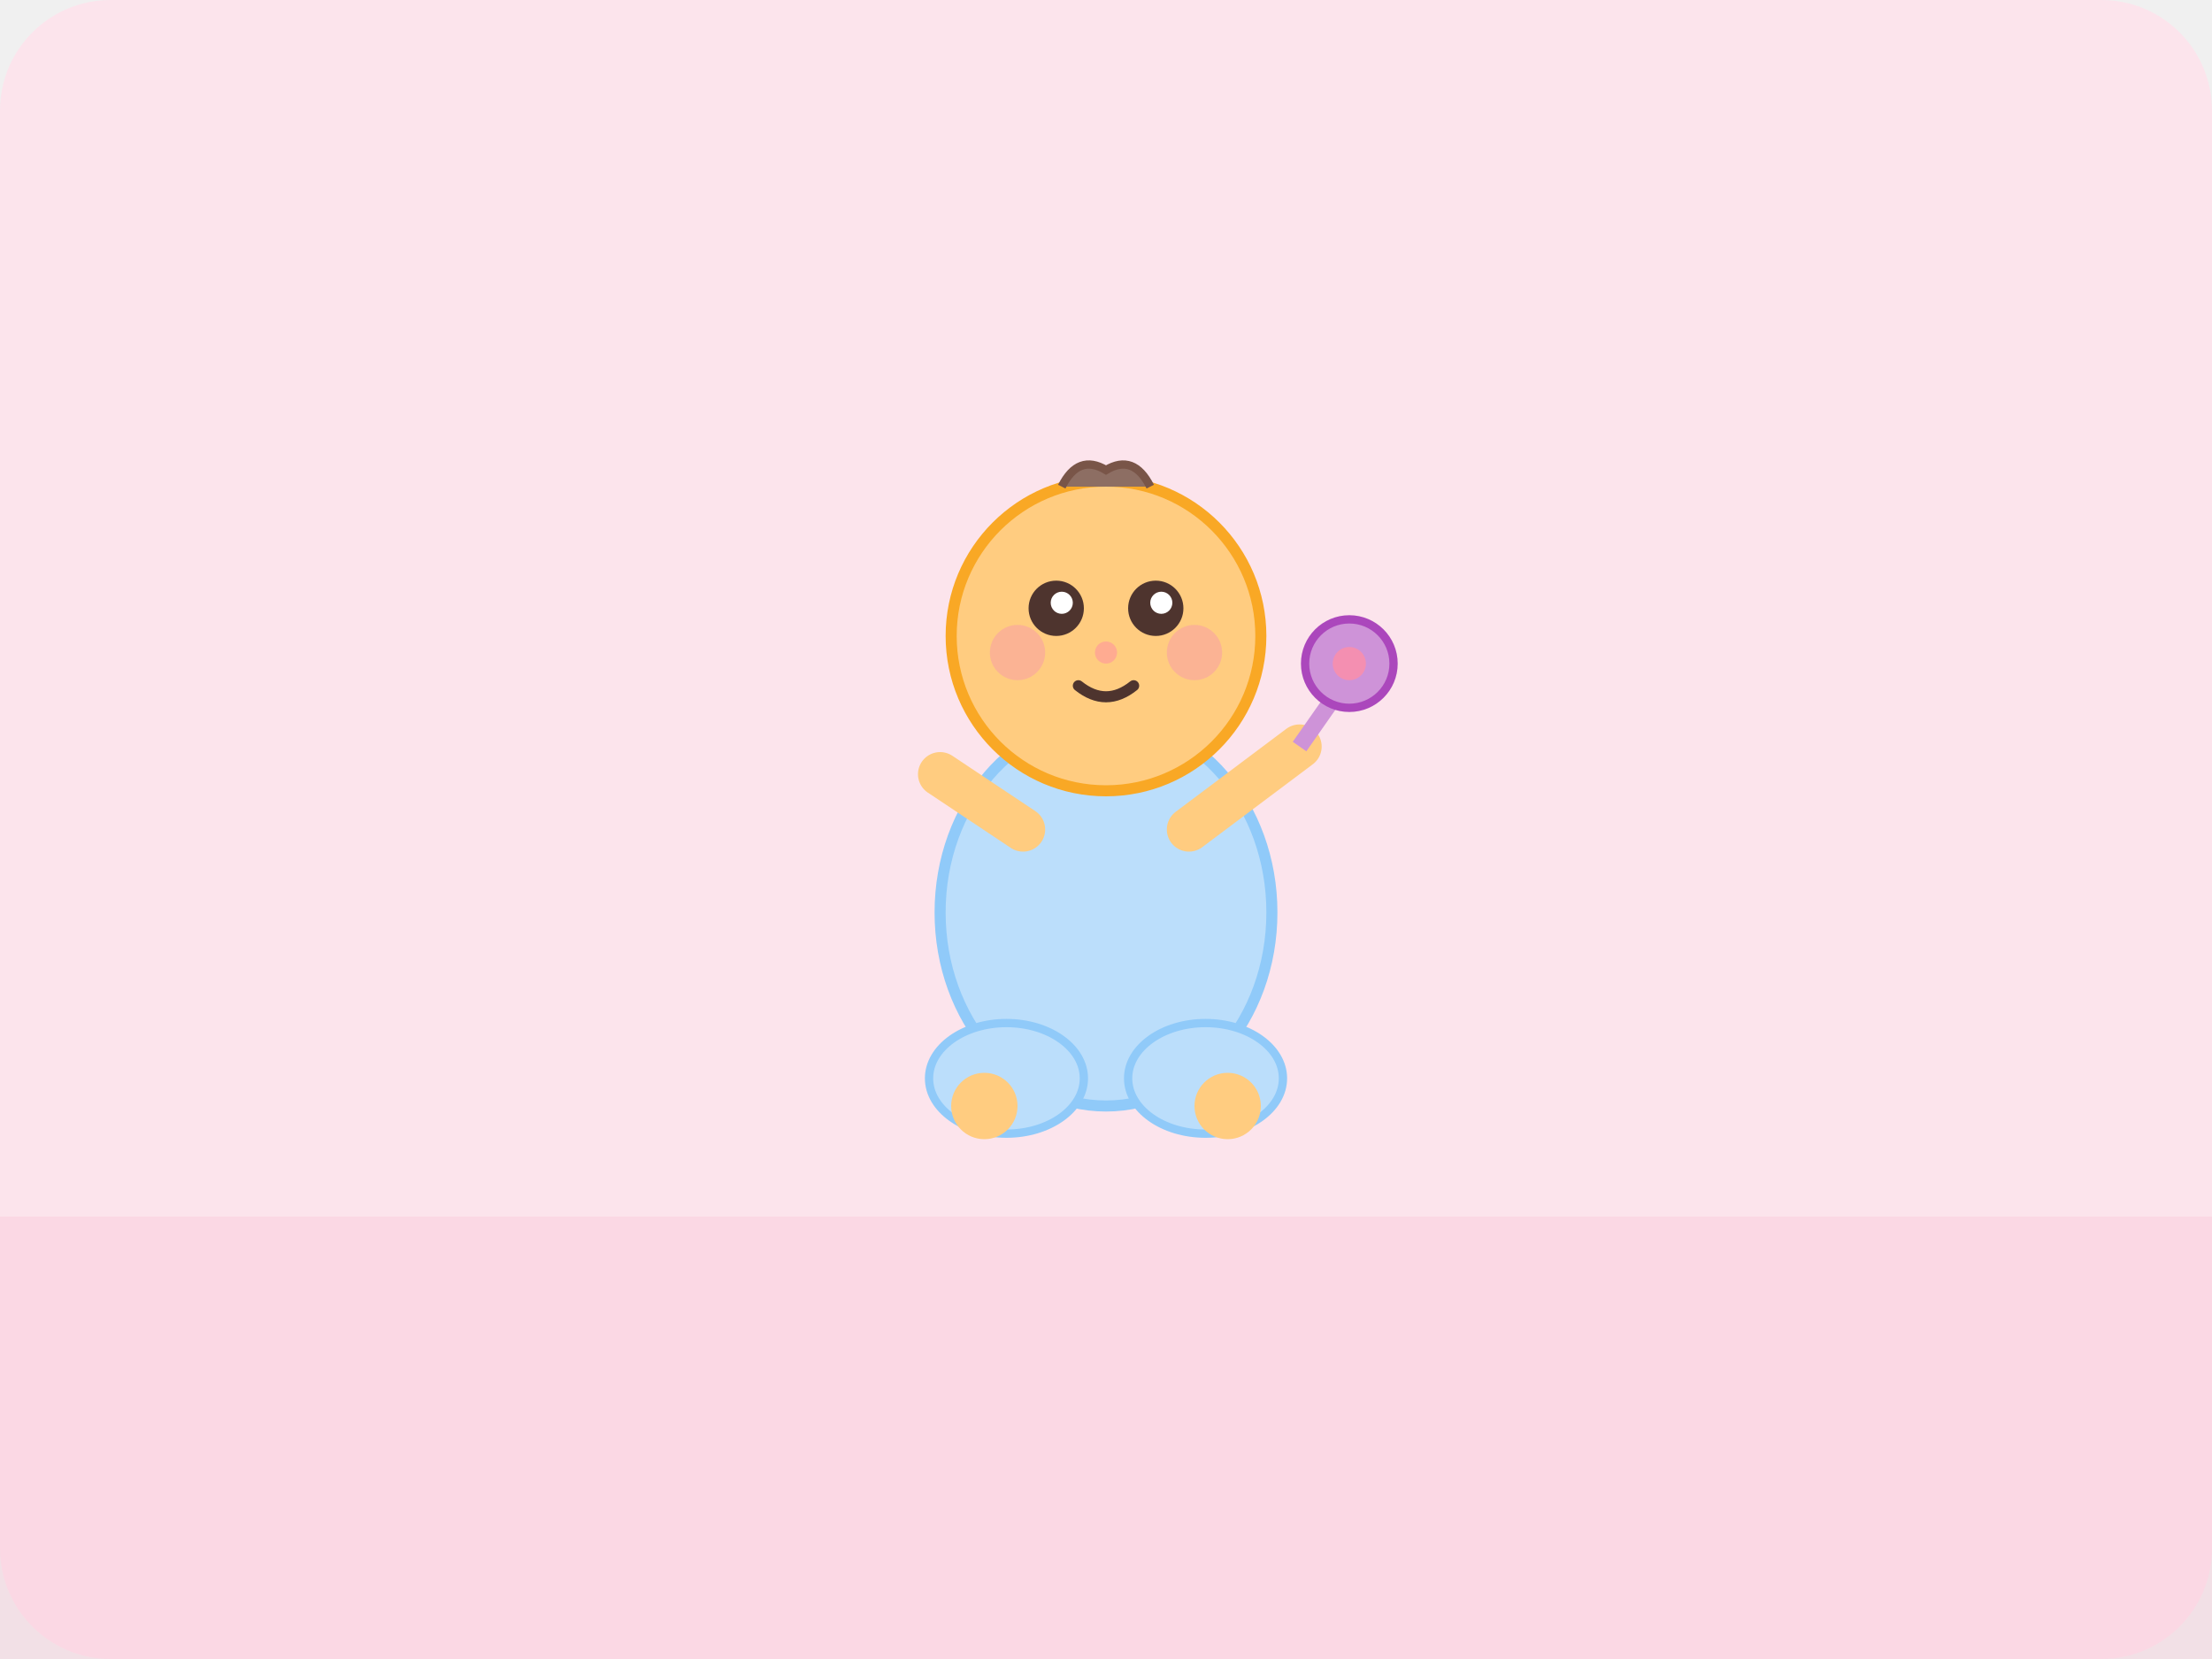
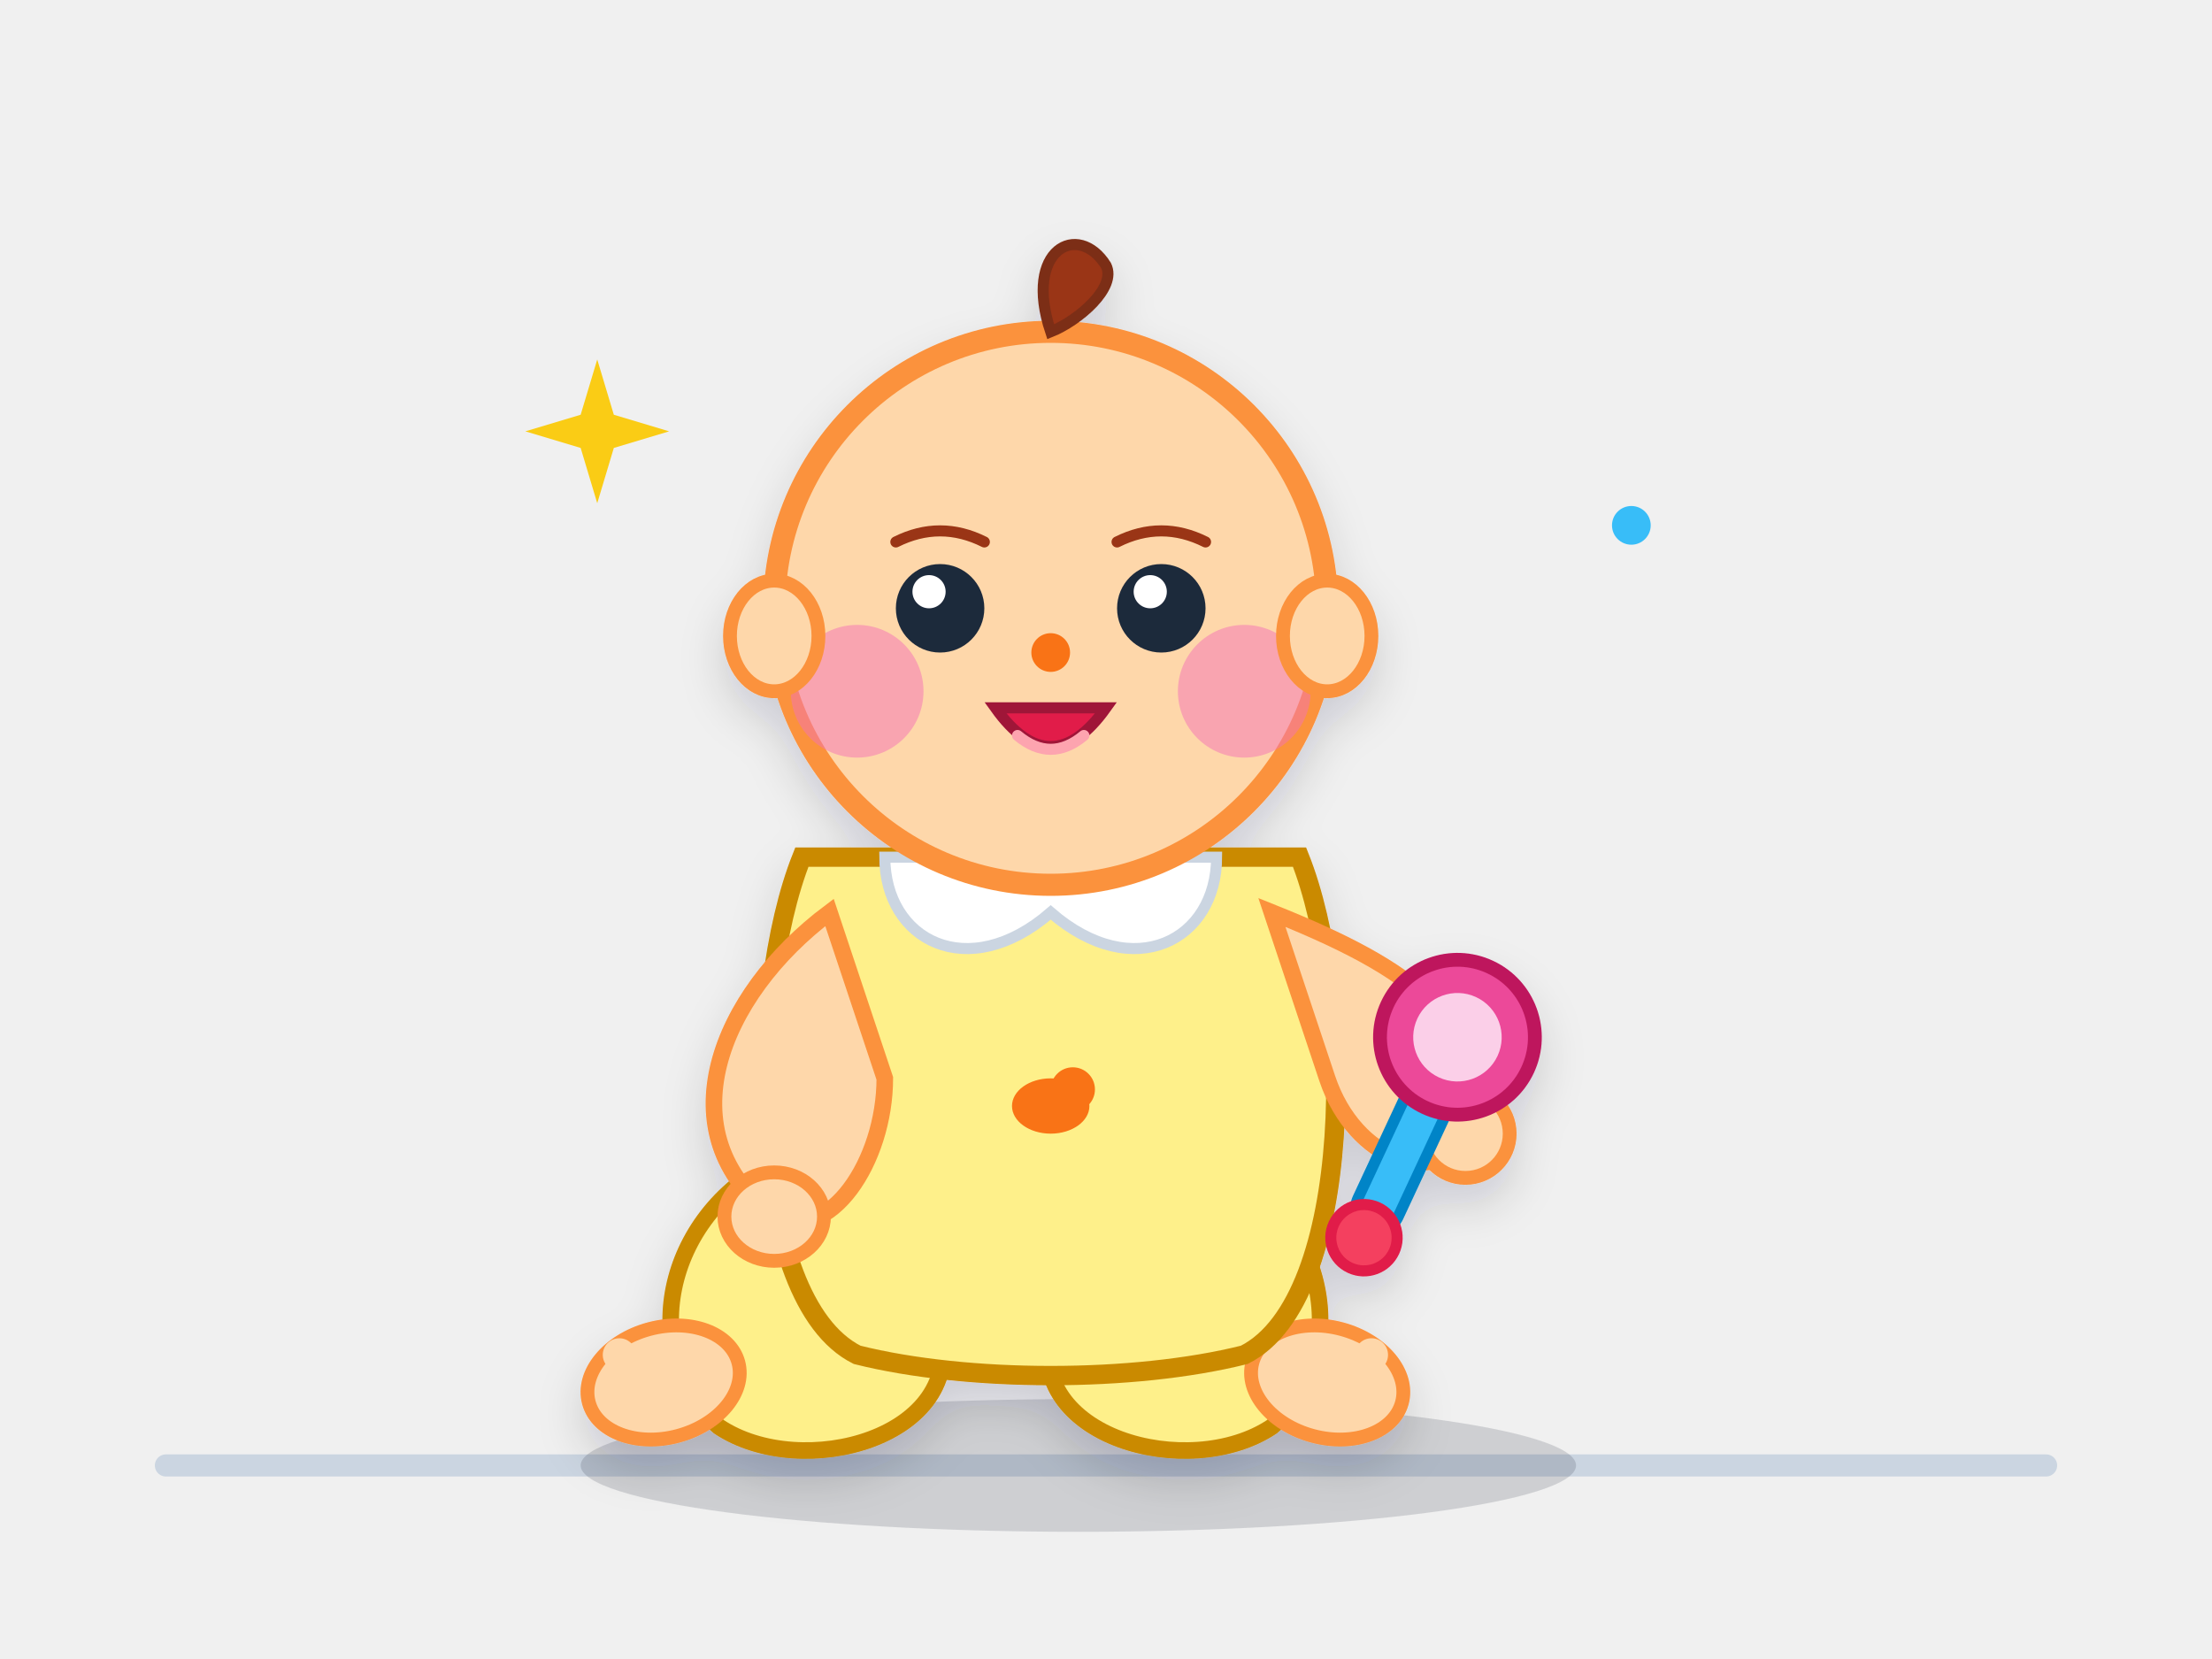
<svg xmlns="http://www.w3.org/2000/svg" viewBox="0 0 400 300" role="img" aria-labelledby="title-baby desc-baby">
-   <rect width="400" height="300" rx="20" fill="#FCE4EC" />
-   <rect y="220" width="400" height="80" rx="0" fill="#F8BBD0" opacity="0.3" />
-   <g transform="translate(200, 100)">
-     <ellipse cx="0" cy="65" rx="30" ry="35" fill="#BBDEFB" stroke="#90CAF9" stroke-width="2" />
-     <ellipse cx="-18" cy="95" rx="14" ry="10" fill="#BBDEFB" stroke="#90CAF9" stroke-width="1.5" />
-     <ellipse cx="18" cy="95" rx="14" ry="10" fill="#BBDEFB" stroke="#90CAF9" stroke-width="1.5" />
-     <circle cx="-22" cy="100" r="6" fill="#FFCC80" />
-     <circle cx="22" cy="100" r="6" fill="#FFCC80" />
-     <line x1="-15" y1="50" x2="-30" y2="40" stroke="#FFCC80" stroke-width="8" stroke-linecap="round" />
-     <line x1="15" y1="50" x2="35" y2="35" stroke="#FFCC80" stroke-width="8" stroke-linecap="round" />
-     <line x1="35" y1="35" x2="42" y2="25" stroke="#CE93D8" stroke-width="3" />
-     <circle cx="44" cy="20" r="8" fill="#CE93D8" stroke="#AB47BC" stroke-width="1.5" />
-     <circle cx="44" cy="20" r="3" fill="#F48FB1" />
-     <circle cx="0" cy="15" r="28" fill="#FFCC80" stroke="#F9A825" stroke-width="2" />
-     <path d="M-8,-12 Q-5,-18 0,-15 Q5,-18 8,-12" fill="#8D6E63" stroke="#795548" stroke-width="1.5" />
-     <circle cx="-9" cy="10" r="5" fill="#4E342E" />
-     <circle cx="9" cy="10" r="5" fill="#4E342E" />
-     <circle cx="-8" cy="9" r="2" fill="white" />
-     <circle cx="10" cy="9" r="2" fill="white" />
-     <circle cx="0" cy="18" r="2" fill="#FFAB91" />
-     <path d="M-5,24 Q0,28 5,24" fill="none" stroke="#4E342E" stroke-width="2" stroke-linecap="round" />
-     <circle cx="-16" cy="18" r="5" fill="#F48FB1" opacity="0.4" />
-     <circle cx="16" cy="18" r="5" fill="#F48FB1" opacity="0.4" />
+   <defs>
+     <filter id="soft-shadow" x="-10%" y="-10%" width="120%" height="120%">
+       <feDropShadow dx="0" dy="4" stdDeviation="4" flood-color="#0f172a" flood-opacity="0.15" />
+     </filter>
+   </defs>
+   <line x1="30" y1="265" x2="370" y2="265" stroke="#cbd5e1" stroke-width="4" stroke-linecap="round" />
+   <ellipse cx="195" cy="265" rx="90" ry="12" fill="#0f172a" opacity="0.15" />
+   <polygon points="105,75 108,65 111,75 121,78 111,81 108,91 105,81 95,78" fill="#facc15" />
+   <circle cx="295" cy="95" r="3.5" fill="#38bdf8" />
+   <g id="baby-figure" filter="url(#soft-shadow)">
+     <path d="M140 210 C120 220 115 245 130 258 C145 268 175 260 170 240 Z" fill="#fef08a" stroke="#ca8a04" stroke-width="3" />
+     <ellipse cx="120" cy="250" rx="14" ry="10" fill="#fed7aa" stroke="#fb923c" stroke-width="2.5" transform="rotate(-15 120 250)" />
+     <circle cx="112" cy="245" r="3" fill="#fed7aa" />
+     <path d="M220 210 C240 220 245 245 230 258 C215 268 185 260 190 240 Z" fill="#fef08a" stroke="#ca8a04" stroke-width="3" />
+     <ellipse cx="240" cy="250" rx="14" ry="10" fill="#fed7aa" stroke="#fb923c" stroke-width="2.5" transform="rotate(15 240 250)" />
+     <circle cx="248" cy="245" r="3" fill="#fed7aa" />
+     <path d="M145 155 C135 180 135 235 155 245 C175 250 205 250 225 245 C245 235 245 180 235 155 Z" fill="#fef08a" stroke="#ca8a04" stroke-width="3.5" />
+     <path d="M160 155 C160 170 175 178 190 165 C205 178 220 170 220 155 Z" fill="#ffffff" stroke="#cbd5e1" stroke-width="2" />
+     <ellipse cx="190" cy="200" rx="7" ry="5" fill="#f97316" />
+     <circle cx="194" cy="197" r="4" fill="#f97316" />
+     <path d="M150 165 C130 180 120 205 140 220 C150 225 160 210 160 195 Z" fill="#fed7aa" stroke="#fb923c" stroke-width="3" />
+     <ellipse cx="140" cy="220" rx="9" ry="8" fill="#fed7aa" stroke="#fb923c" stroke-width="2.5" />
+     <path d="M230 165 C255 175 270 185 265 205 C260 215 245 210 240 195 Z" fill="#fed7aa" stroke="#fb923c" stroke-width="3" />
+     <circle cx="265" cy="205" r="8" fill="#fed7aa" stroke="#fb923c" stroke-width="2.5" />
+     <g id="baby-rattle" transform="translate(265, 175) rotate(25)">
+       <rect x="0" y="20" width="8" height="30" rx="4" fill="#38bdf8" stroke="#0284c7" stroke-width="2" />
+       <circle cx="4" cy="52" r="6" fill="#f43f5e" stroke="#e11d48" stroke-width="2" />
+       <circle cx="4" cy="12" r="14" fill="#ec4899" stroke="#be185d" stroke-width="2.5" />
+       <circle cx="4" cy="12" r="8" fill="#fbcfe8" />
+     </g>
+     <circle cx="190" cy="110" r="50" fill="#fed7aa" stroke="#fb923c" stroke-width="4" />
+     <circle cx="155" cy="125" r="12" fill="#f472b6" opacity="0.5" />
+     <circle cx="225" cy="125" r="12" fill="#f472b6" opacity="0.5" />
+     <circle cx="170" cy="110" r="8" fill="#1e293b" />
+     <circle cx="168" cy="107" r="3" fill="#ffffff" />
+     <circle cx="210" cy="110" r="8" fill="#1e293b" />
+     <circle cx="208" cy="107" r="3" fill="#ffffff" />
+     <path d="M162 98 Q170 94 178 98" fill="none" stroke="#9a3412" stroke-width="2" stroke-linecap="round" />
+     <path d="M202 98 Q210 94 218 98" fill="none" stroke="#9a3412" stroke-width="2" stroke-linecap="round" />
+     <circle cx="190" cy="118" r="3.5" fill="#f97316" />
+     <path d="M180 128 Q190 142 200 128 Z" fill="#e11d48" stroke="#9f1239" stroke-width="2" />
+     <path d="M184 133 Q190 138 196 133" fill="none" stroke="#fda4af" stroke-width="2" stroke-linecap="round" />
+     <path d="M190 60 C185 45 195 40 200 48 C202 52 195 58 190 60 Z" fill="#9a3412" stroke="#7c2d12" stroke-width="2" />
+     <ellipse cx="140" cy="115" rx="8" ry="10" fill="#fed7aa" stroke="#fb923c" stroke-width="2.5" />
+     <ellipse cx="240" cy="115" rx="8" ry="10" fill="#fed7aa" stroke="#fb923c" stroke-width="2.5" />
  </g>
</svg>
